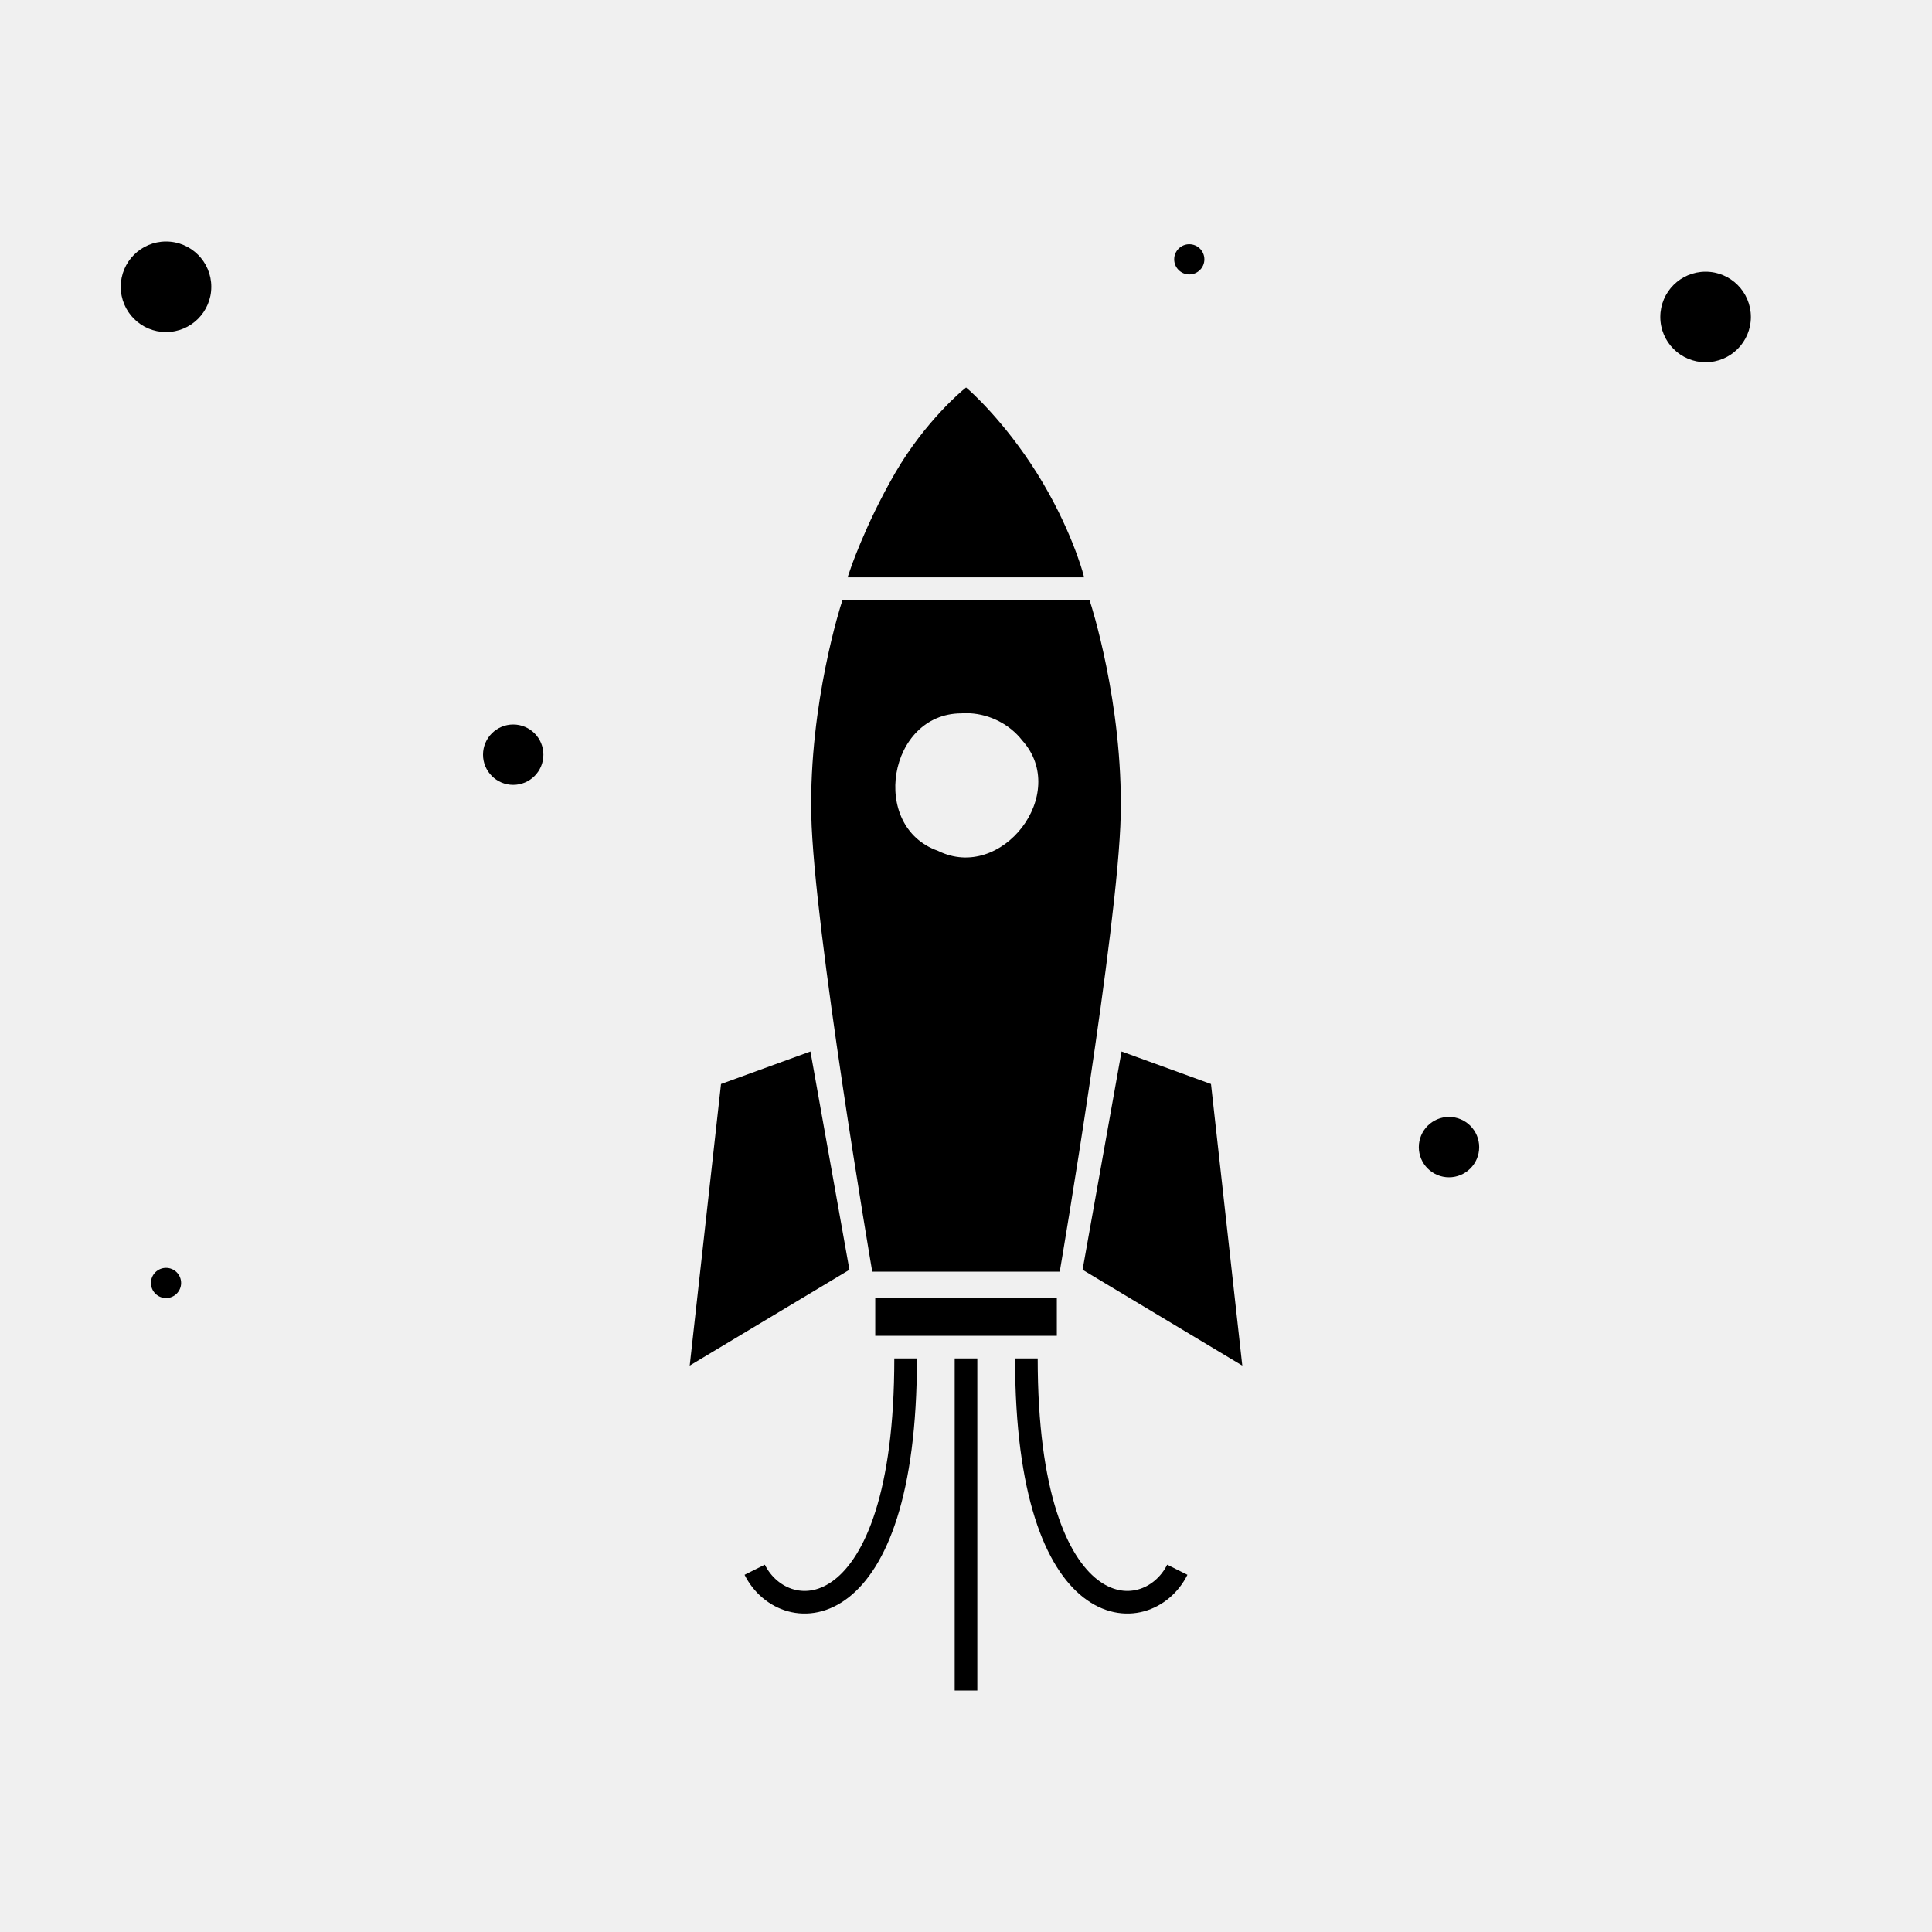
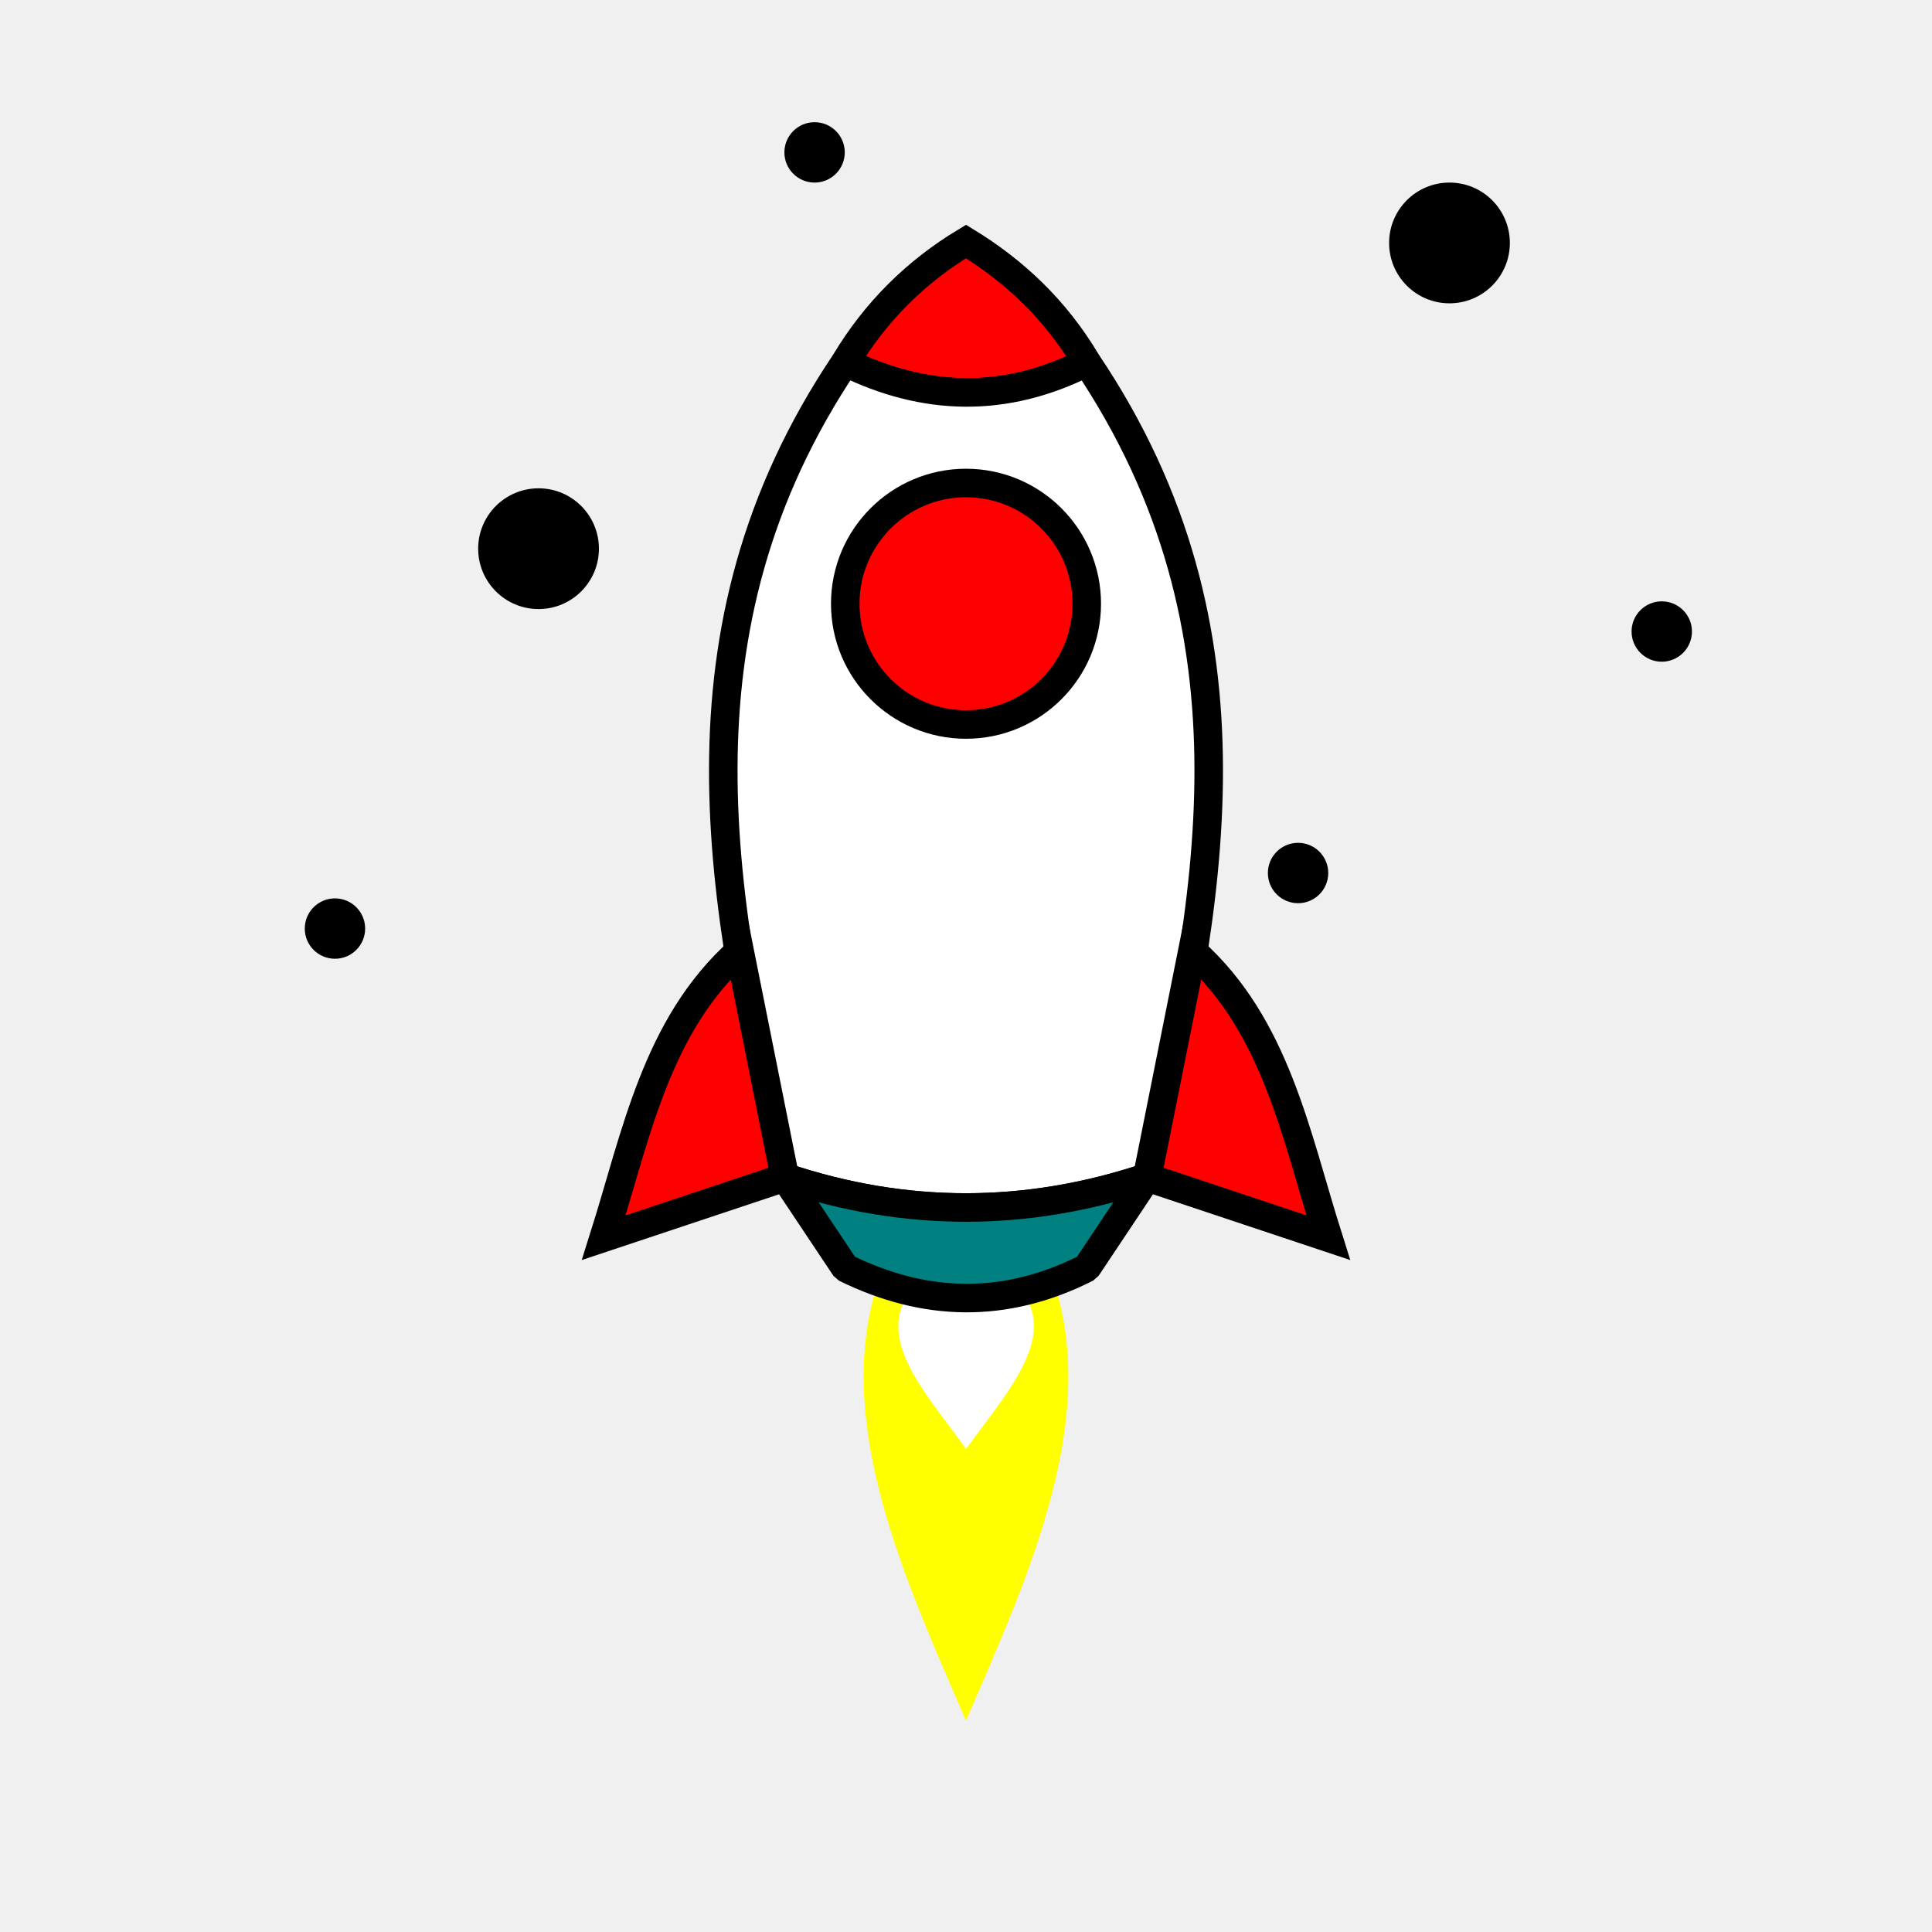
- <svg width="256px" height="256px" viewBox="0 0 256 256" id="SVGrocket">
-   <g id="rocket">
-     <path style="fill:#000000;stroke:#000000;stroke-width:1px;stroke-opacity:1" d="m 128,52 c 0,0 -5,4.072 -9,11 -4,6.928 -6,13 -6,13 h 30 c 0,0 -1.62,-6 -6,-13 -4.38,-7 -9,-11 -9,-11 z" id="path105" />
-     <path style="fill:#000000;stroke:#000000;stroke-width:1px;stroke-opacity:1" d="m 112,80 c 0,0 -4.311,13.198 -4,28 0.311,14.802 8,60 8,60 h 24 c 0,0 7.689,-45.198 8,-60 0.311,-14.802 -4,-28 -4,-28 z m 16.537,14.014 c 2.817,0.154 5.545,1.534 7.291,3.768 6.699,7.479 -2.823,19.808 -11.732,15.422 -9.596,-3.42 -6.957,-19.088 3.23,-19.18 0.403,-0.029 0.809,-0.032 1.211,-0.01 z" id="path107" />
-     <path style="fill:#000000;stroke:#000000;stroke-width:0.983px;stroke-opacity:1" d="m 116.466,172.492 v 4.017 H 139.544 V 172.492 Z" id="path109" />
-     <path style="fill:#000000;stroke:#000000;stroke-width:1px;stroke-opacity:1" d="m 107,140 5,28 -20,12 4,-36 z" id="path111" />
-     <path style="fill:#000000;stroke:#000000;stroke-width:1px;stroke-opacity:1" d="m 149,140 -5,28 20,12 -4,-36 z" id="path113" />
-     <path style="fill:none;stroke:#000000;stroke-width:3px;stroke-opacity:1" d="m 120,180 c 0,36 -16,36 -20,28" id="path115" />
-     <path style="fill:none;stroke:#000000;stroke-width:3px;stroke-opacity:1" d="m 128,180 c 0,0 0,44 0,44" id="path123" />
-     <path style="fill:none;stroke:#000000;stroke-width:3px;stroke-opacity:1" d="m 136,180 c 0,36 16,36 20,28" id="path221" />
-     <circle style="fill:#000000;fill-opacity:1" id="path57" cx="226" cy="42" r="6" />
-     <circle style="fill:#000000;fill-opacity:1" id="path59" cx="68" cy="100" r="4" />
-     <circle style="fill:#000000;fill-opacity:1" id="path61" cx="22" cy="38" r="6" />
-     <circle style="fill:#000000;fill-opacity:1" id="path63" cx="192" cy="152" r="4" />
-     <circle style="fill:#000000;fill-opacity:1" id="path65" cx="22" cy="170" r="2" />
-     <circle style="fill:#000000;fill-opacity:1" id="path67" cx="157.585" cy="34.362" r="2" />
+ <svg xmlns="http://www.w3.org/2000/svg" width="256px" height="256px" viewBox="0 0 256 256" version="1.1" id="SVGRoot">
+   <defs id="defs994" />
+   <g id="layer1">
+     <path style="fill:#ff0000;stroke:#000000;stroke-width:3.78;stroke-linecap:butt;stroke-linejoin:miter;stroke-opacity:1;stroke-miterlimit:4;stroke-dasharray:none" d="m 128,32 c -6.606,3.977 -11.975,9.272 -16,16 10.243,4.944 20.844,5.711 32,0 -4.139,-6.983 -9.623,-12.108 -16,-16 z" id="path1684" />
+     <path style="fill:#ffffff;stroke:#000000;stroke-width:3.78;stroke-linecap:butt;stroke-linejoin:miter;stroke-opacity:1;stroke-miterlimit:4;stroke-dasharray:none" d="m 112,48 c 10.459,5.147 21.11,5.517 32,0 24.06,35.775 16.37,71.884 8,108 -15.974,5.318 -31.974,5.348 -48,0 -8.382,-36.13 -16.048,-72.252 8,-108 z" id="path1686" />
+     <circle style="opacity:1;fill:#ff0000;fill-opacity:1;stroke:#000000;stroke-width:3.78;stroke-linecap:butt;stroke-linejoin:miter;stroke-miterlimit:4;stroke-dasharray:none;stroke-opacity:1;paint-order:normal" id="path1690" cx="128" cy="80" r="16" />
+     <path style="fill:#ff0000;stroke:#000000;stroke-width:3.78;stroke-linecap:butt;stroke-linejoin:miter;stroke-opacity:1;stroke-miterlimit:4;stroke-dasharray:none" d="m 104,156 -24,8 c 4.3,-13.597 6.937,-28.105 18,-38 z" id="path1694" />
+     <path style="fill:#ff0000;stroke:#000000;stroke-width:3.78;stroke-linecap:butt;stroke-linejoin:miter;stroke-opacity:1;stroke-miterlimit:4;stroke-dasharray:none" d="m 152,156 24,8 c -4.3,-13.597 -6.937,-28.105 -18,-38 z" id="path1694-6" />
+     <path style="fill:#ffff00;stroke:none;stroke-width:1px;stroke-linecap:butt;stroke-linejoin:miter;stroke-opacity:1" d="m 116,171 c -5.265,18.102 3.789,38.076 12,57 8.158,-18.868 17.269,-38.782 12,-57 z" id="path1726" />
+     <path style="fill:#ffffff;stroke:none;stroke-width:1px;stroke-linecap:butt;stroke-linejoin:miter;stroke-opacity:1" d="m 120,172 c -3.498,6.369 3.242,13.232 8,20 4.972,-6.893 11.517,-13.94 8,-20 z" id="path1728" />
+     <path style="fill:#008080;stroke:#000000;stroke-width:3.78;stroke-linecap:butt;stroke-linejoin:miter;stroke-opacity:1;stroke-miterlimit:0;stroke-dasharray:none" d="m 104,156 8,12 c 10.459,5.147 21.11,5.517 32,0 l 8,-12 c -15.974,5.318 -31.974,5.348 -48,0 z" id="path1688" />
+     <circle style="opacity:1;fill:#000000;fill-opacity:1;stroke:none;stroke-width:1.89;stroke-linecap:butt;stroke-linejoin:miter;stroke-miterlimit:0;stroke-dasharray:none;stroke-opacity:1;paint-order:normal" id="path1749" cx="44.384" cy="123.04" r="4" />
+     <circle style="opacity:1;fill:#000000;fill-opacity:1;stroke:none;stroke-width:1.89;stroke-linecap:butt;stroke-linejoin:miter;stroke-miterlimit:0;stroke-dasharray:none;stroke-opacity:1;paint-order:normal" id="path1751" cx="220.192" cy="83.68" r="4" />
+     <circle style="opacity:1;fill:#000000;fill-opacity:1;stroke:none;stroke-width:3.78;stroke-linecap:butt;stroke-linejoin:miter;stroke-miterlimit:0;stroke-dasharray:none;stroke-opacity:1;paint-order:normal" id="path1753" cx="107.936" cy="20.192" r="4" />
+     <circle style="opacity:1;fill:#000000;fill-opacity:1;stroke:none;stroke-width:3.78;stroke-linecap:butt;stroke-linejoin:miter;stroke-miterlimit:0;stroke-dasharray:none;stroke-opacity:1;paint-order:normal" id="path1755" cx="172" cy="115.68" r="4" />
+     <circle style="opacity:1;fill:#000000;fill-opacity:1;stroke:none;stroke-width:2.52;stroke-linecap:butt;stroke-linejoin:miter;stroke-miterlimit:0;stroke-dasharray:none;stroke-opacity:1;paint-order:normal" id="path1757" cx="71.36" cy="72.704" r="8" />
+     <circle style="opacity:1;fill:#000000;fill-opacity:1;stroke:none;stroke-width:2.52;stroke-linecap:butt;stroke-linejoin:miter;stroke-miterlimit:0;stroke-dasharray:none;stroke-opacity:1;paint-order:normal" id="path1759" cx="192.064" cy="32.192" r="8" />
  </g>
</svg>
